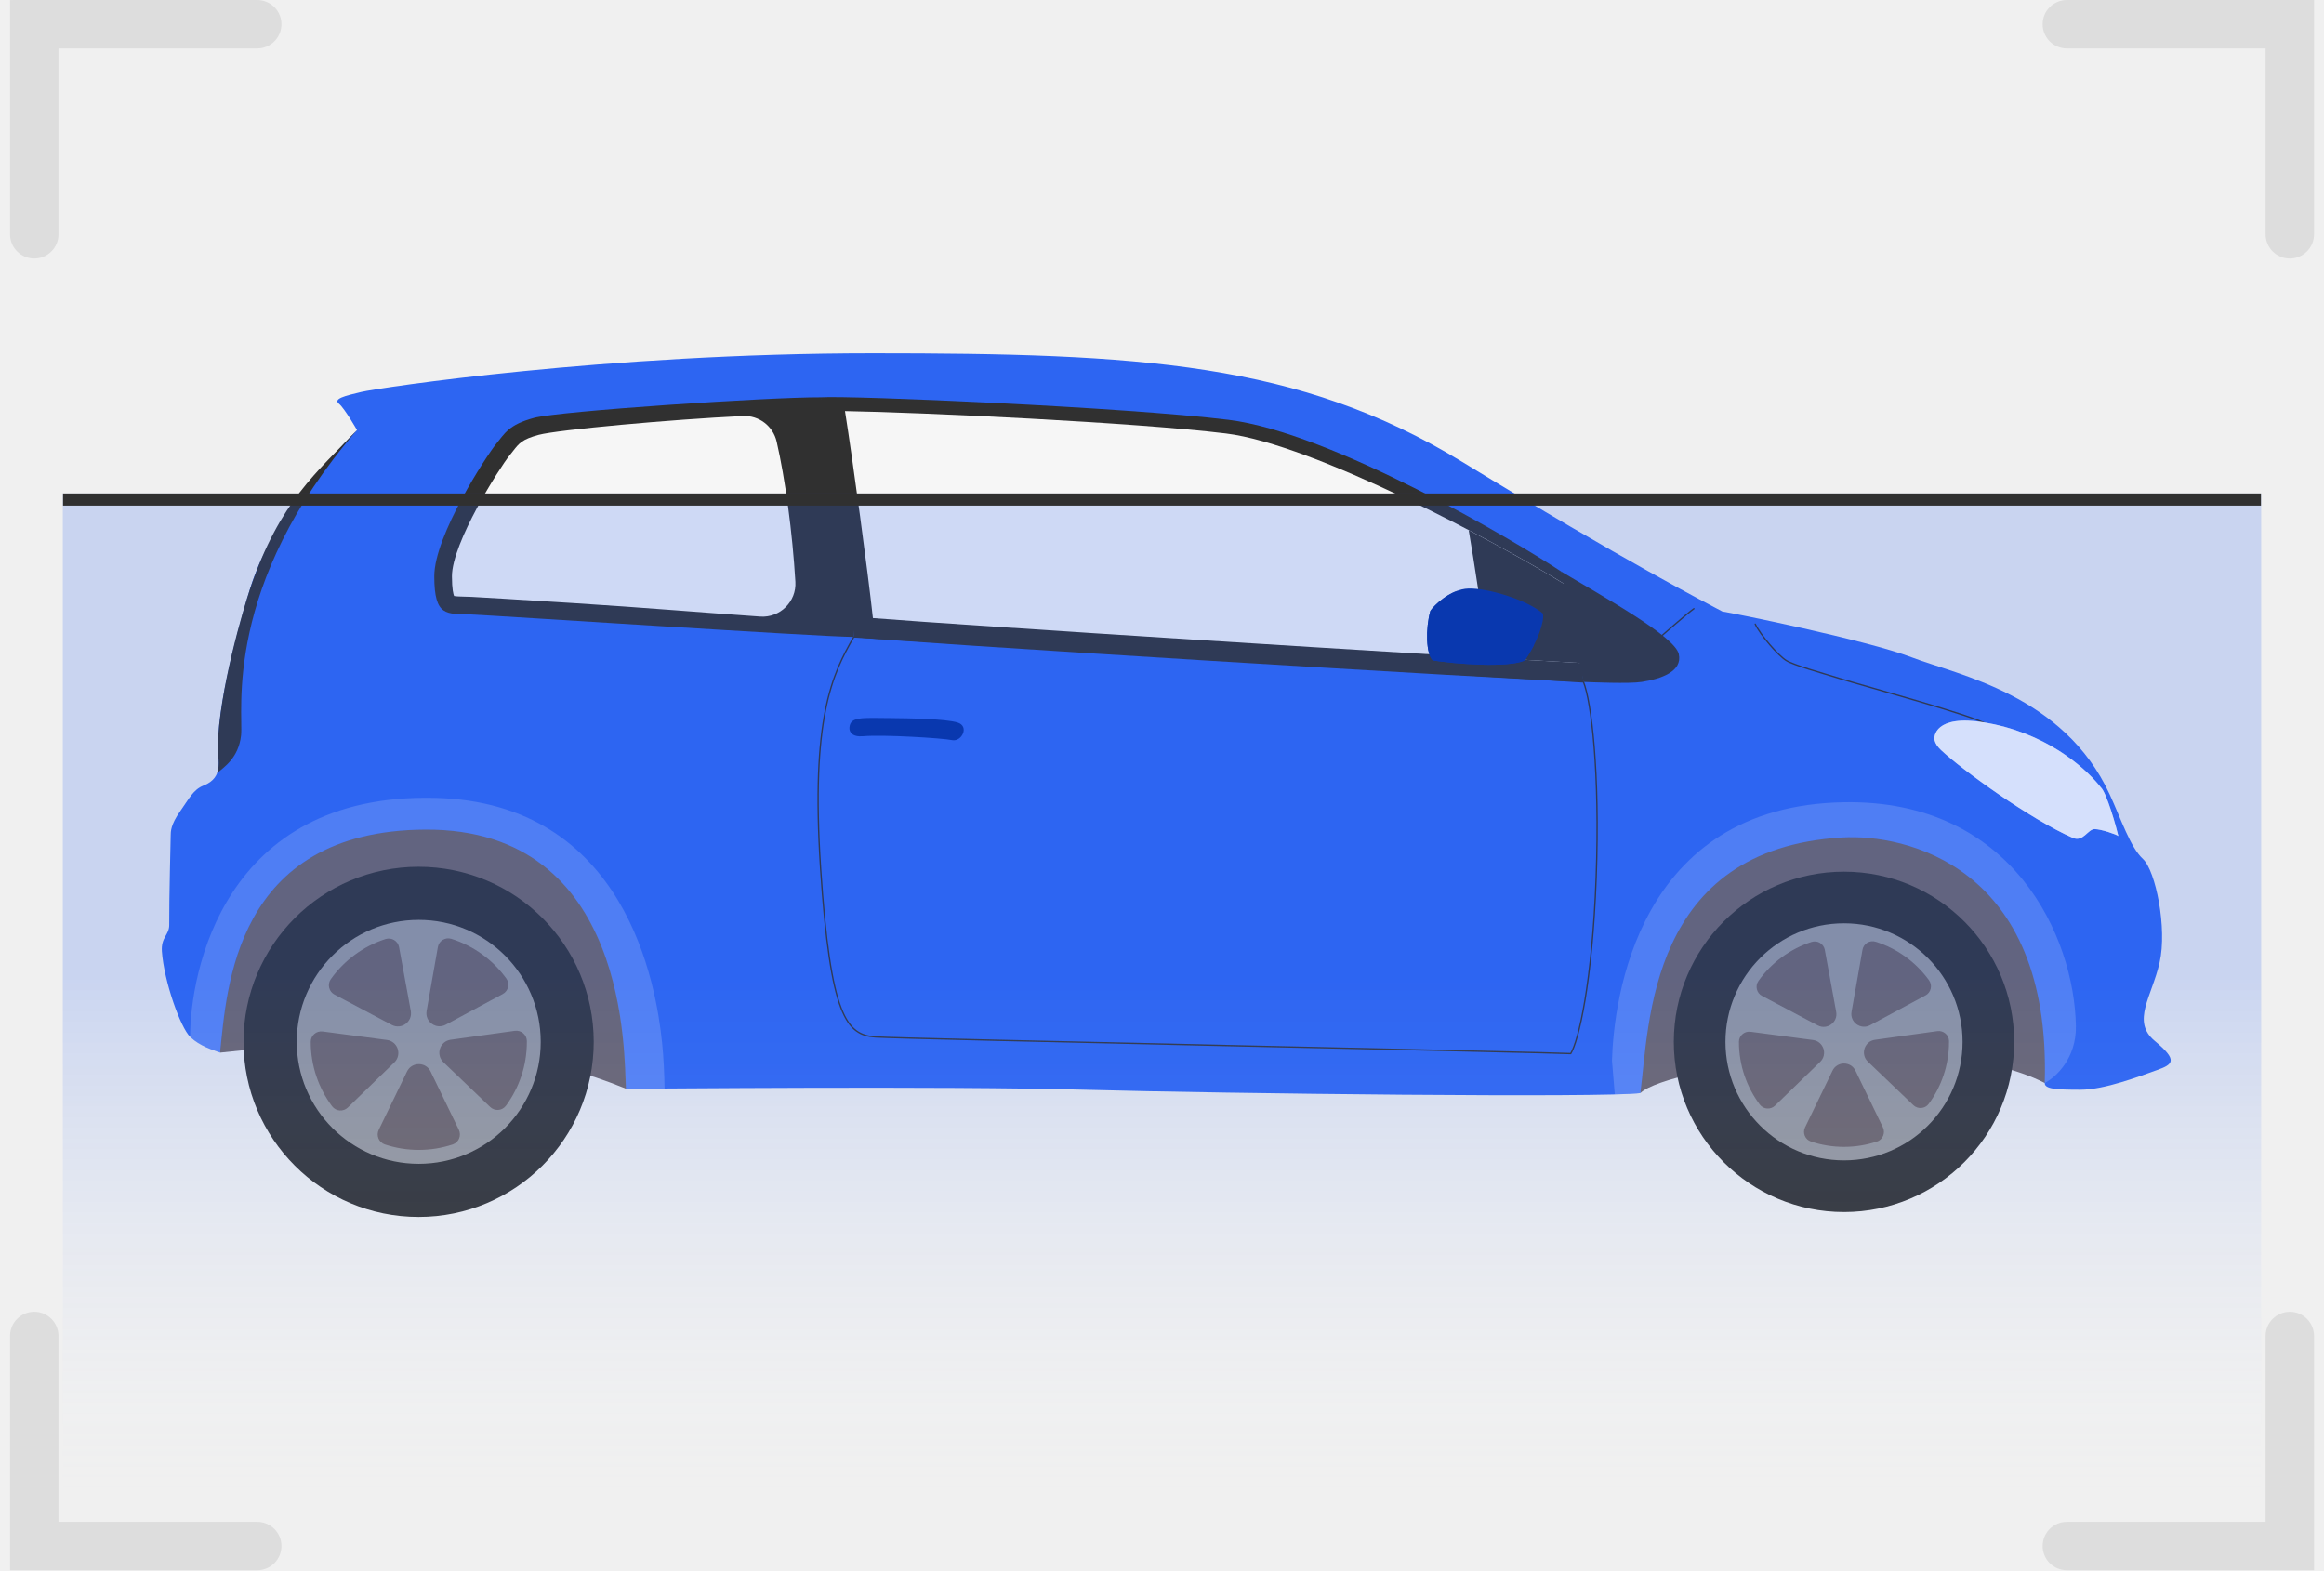
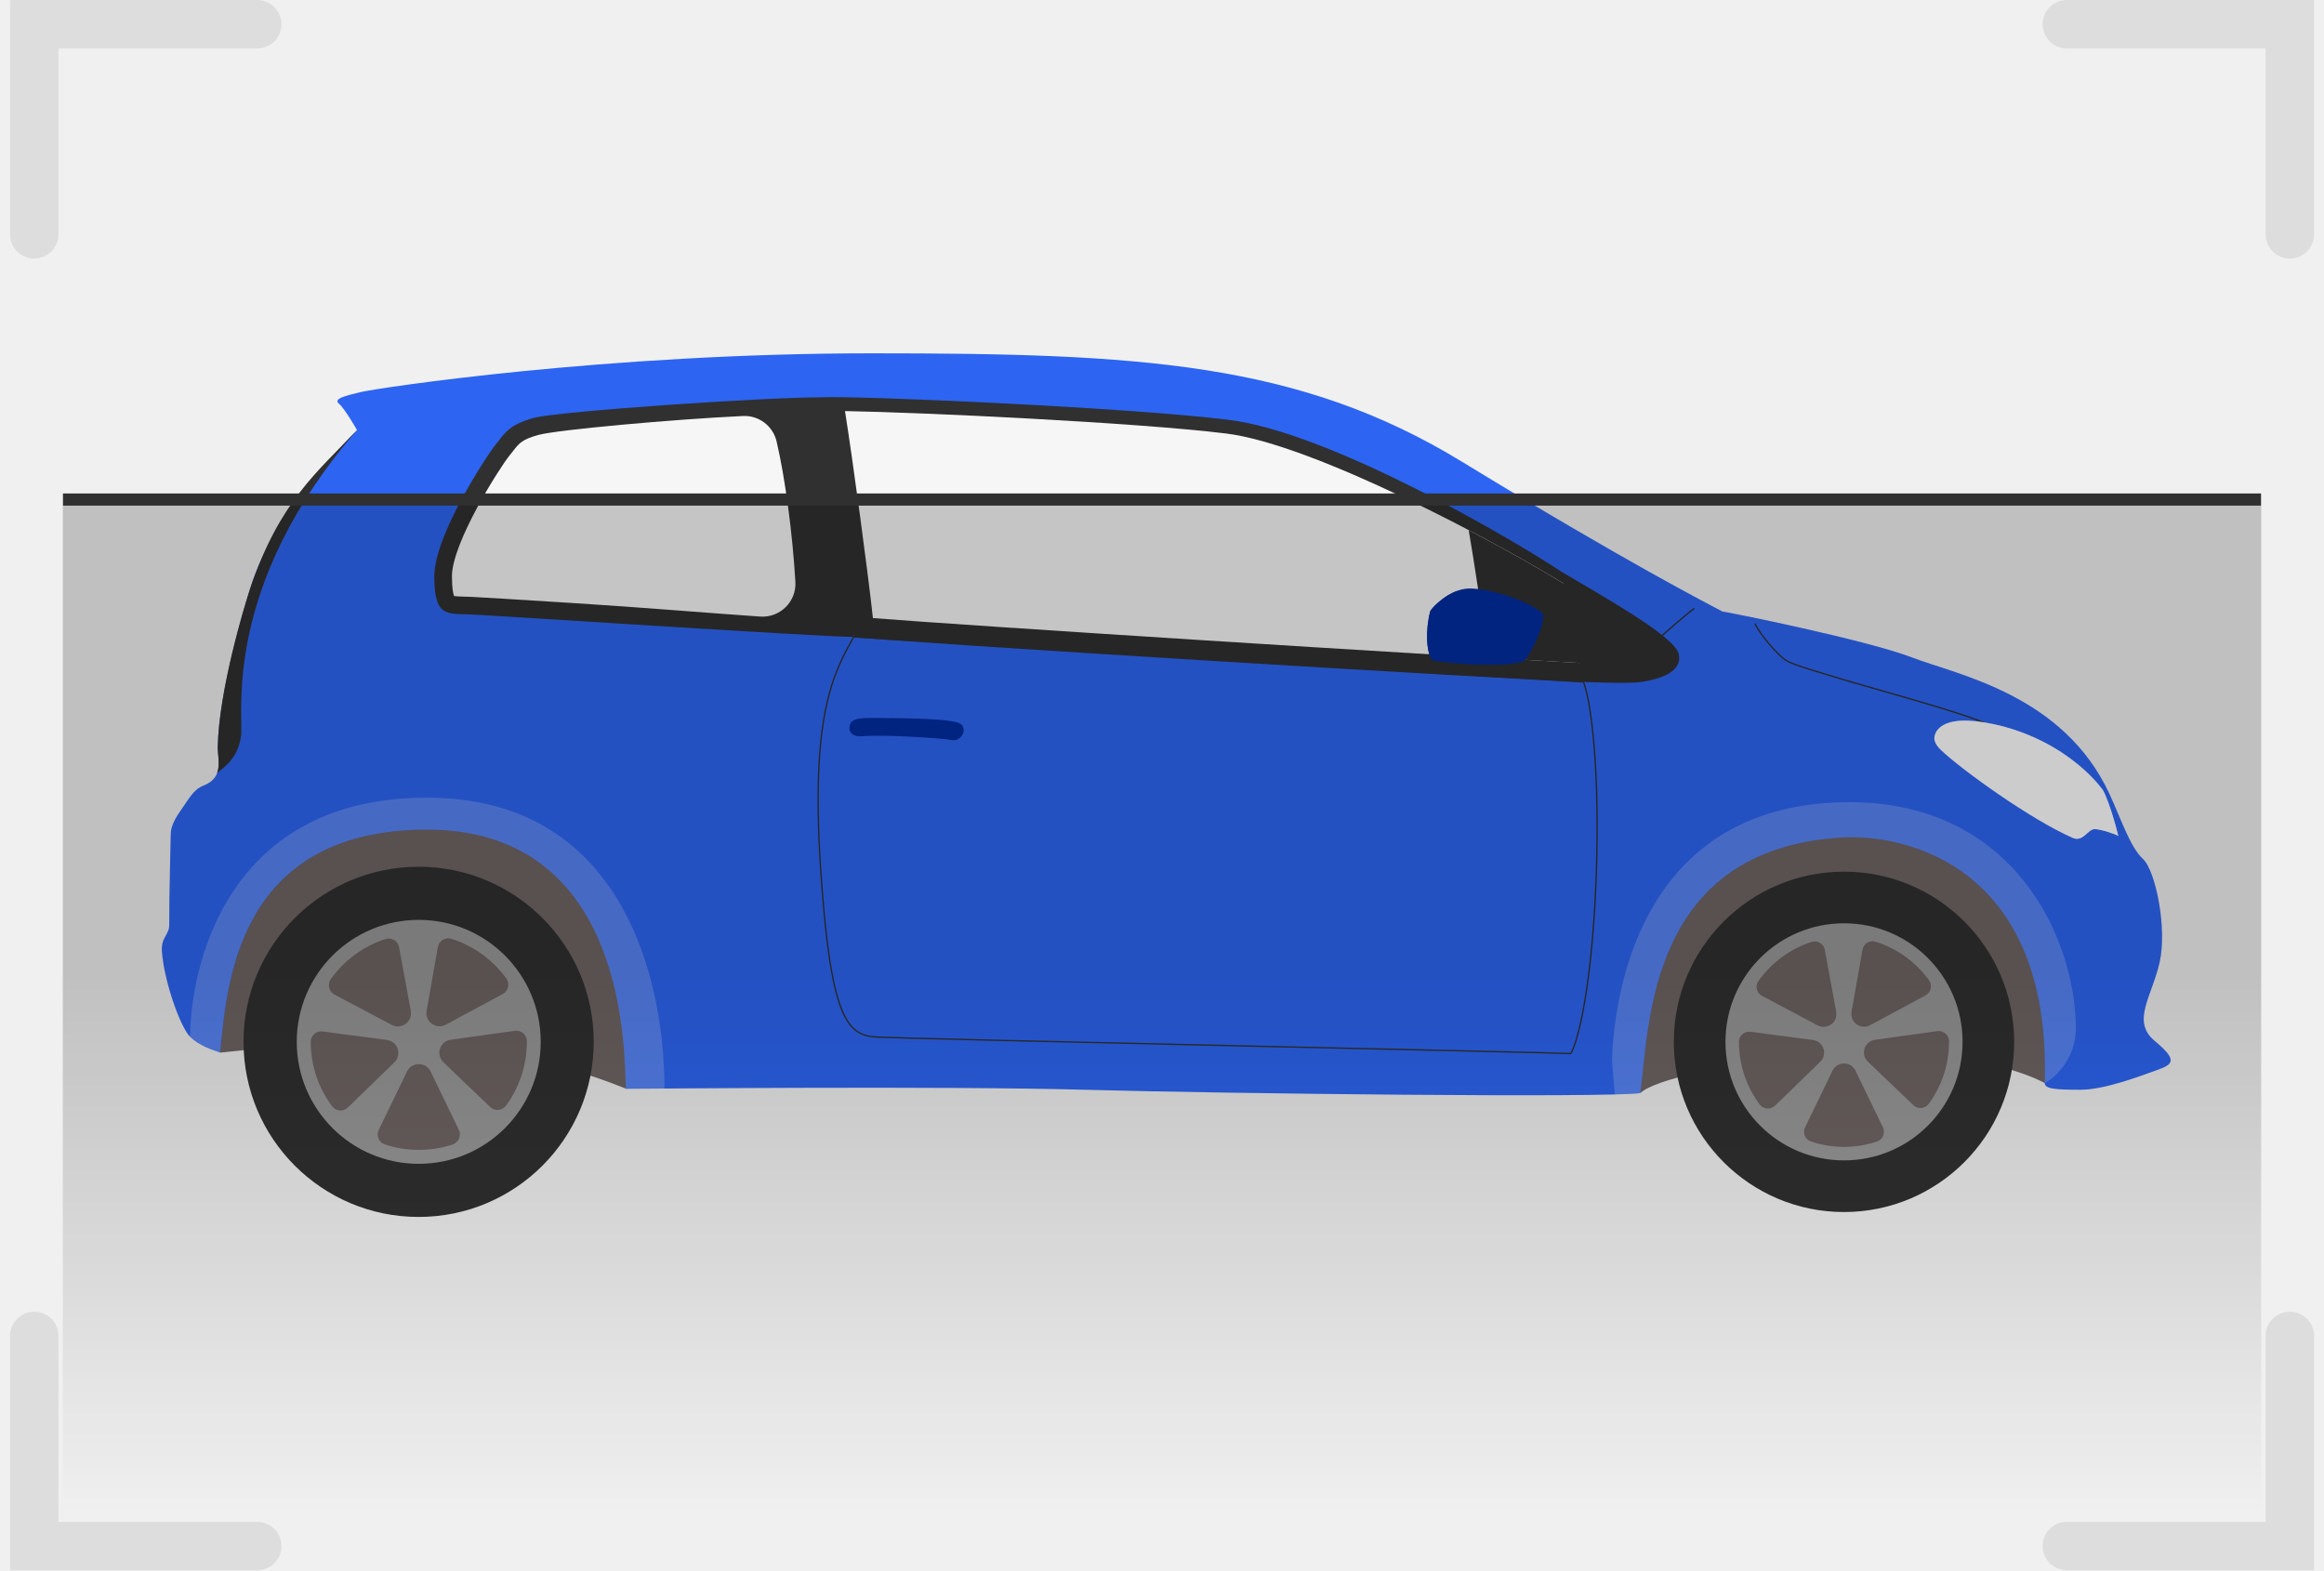
<svg xmlns="http://www.w3.org/2000/svg" width="148" height="100" viewBox="0 0 148 100" fill="none">
  <g id="Group 22">
    <g id="Group 29">
      <path id="Vector" d="M14.026 67.034C18.137 66.598 29.847 65.227 39.875 69.338C39.875 69.338 43.9 67.252 43.3 61.347C42.7 55.442 37.88 50.264 28.694 50.264C19.507 50.264 11.161 56.632 14.026 67.034Z" fill="#6F6464" />
      <path id="Vector_2" d="M104.466 69.612C106.165 67.913 123.217 65.363 130.218 68.971C130.218 68.971 134.242 67.762 132.771 60.392C131.3 53.023 126.787 49.907 118.113 49.657C109.439 49.407 103.381 56.831 103.109 61.076C102.837 65.32 104.466 69.612 104.466 69.612Z" fill="#6F6464" />
      <path id="Vector_3" d="M14.016 67.034C13.518 66.847 12.739 66.629 12.116 66.037C11.493 65.446 10.443 62.484 10.31 60.587C10.247 59.685 10.781 59.541 10.777 58.906C10.766 57.224 10.87 53.518 10.87 53.238C10.87 52.958 10.87 52.522 11.462 51.681C12.054 50.84 12.315 50.282 12.957 50.03C14.302 49.503 13.854 48.352 13.87 47.559C13.942 43.981 15.562 38.706 15.922 37.511C16.454 35.751 17.878 32.341 22.736 27.39C22.736 27.39 21.957 26.019 21.584 25.708C21.21 25.396 21.957 25.209 23.016 24.96C24.075 24.711 38.556 22.5 55.56 22.5C72.564 22.5 82.717 23.061 93.119 29.414C103.521 35.767 108.753 38.445 109.687 38.943C110.185 39.006 118.843 40.75 121.77 41.871C124.698 42.992 131.425 44.238 134.352 50.591C135.099 52.21 135.66 53.954 136.47 54.702C137.279 55.449 138.027 59.124 137.529 61.304C137.03 63.484 135.722 65.041 137.217 66.287C138.712 67.533 138.4 67.782 137.342 68.155C136.283 68.529 134.04 69.401 132.483 69.401C130.926 69.401 130.205 69.349 130.216 68.971C130.641 55.075 121.258 53.108 117.34 53.332C104.986 54.041 105.036 65.227 104.464 69.612C102.284 69.924 78.108 69.65 69.077 69.401C60.045 69.152 41.11 69.339 39.865 69.339C39.74 67.283 40.114 52.767 27.096 52.833C14.888 52.895 14.452 63.048 14.016 67.034Z" fill="#2D65F2" />
      <path id="Vector_4" d="M105.742 40.562C105.742 40.562 107.499 39.018 107.873 38.763" stroke="#303030" stroke-width="0.085" stroke-miterlimit="10" stroke-linecap="round" stroke-linejoin="round" />
      <path id="Vector_5" d="M111.781 39.748C112.124 40.469 113.245 41.746 113.743 42.058C114.242 42.369 115.954 42.836 117.262 43.241C118.57 43.646 125.92 45.647 126.512 46.126" stroke="#303030" stroke-width="0.085" stroke-miterlimit="10" stroke-linecap="round" stroke-linejoin="round" />
      <path id="Vector_6" d="M55.969 46.392C55.969 45.684 56.436 44.549 58.273 44.549C60.111 44.549 60.347 45.779 60.329 46.432C60.311 47.086 59.956 48.379 58.243 48.224C56.529 48.068 55.969 47.342 55.969 46.392Z" fill="#2D65F2" />
      <path id="Vector_7" d="M52.259 25.303C48.958 25.289 35.629 26.175 34.009 26.611C32.39 27.047 32.141 27.607 31.58 28.292C31.02 28.978 27.656 34.085 27.656 36.701C27.656 39.317 28.466 39.068 29.961 39.13C31.456 39.192 52.321 40.563 54.377 40.563C54.5 36.016 53.505 27.794 52.259 25.303Z" fill="#303030" />
      <path id="Vector_8" d="M50.653 37.053C50.728 38.313 49.675 39.352 48.416 39.266C45.248 39.051 40.883 38.68 36.469 38.404C33.013 38.187 30.516 38.031 30.012 38.01C29.865 38.004 29.725 38.001 29.592 37.998C29.361 37.992 29.055 37.985 28.917 37.955C28.874 37.852 28.781 37.537 28.781 36.701C28.781 34.567 31.832 29.76 32.452 29.003C32.529 28.908 32.601 28.816 32.672 28.725C33.06 28.227 33.254 27.976 34.305 27.694C35.497 27.373 42.764 26.709 47.315 26.493C48.33 26.445 49.23 27.132 49.459 28.122C50.006 30.485 50.469 33.942 50.653 37.053Z" fill="#F6F6F6" />
      <path id="Vector_9" d="M99.685 37.235C99.578 36.828 99.482 36.525 99.408 36.39C96.605 34.521 84.833 27.545 78.231 26.735C71.629 25.926 54.251 25.178 52.258 25.303C52.569 26.797 54.313 38.819 54.376 40.563C56.68 40.874 96.418 43.303 100.841 43.428C100.816 43.144 100.759 42.721 100.681 42.223C100.422 40.702 99.855 38.587 99.685 37.235Z" fill="#303030" />
      <path id="Vector_10" d="M99.693 37.234C95.403 34.559 83.662 28.292 78.079 27.607C72.331 26.902 58.63 26.259 53.812 26.179C54.313 29.335 55.276 36.453 55.59 39.362C61.381 39.828 90.59 41.691 100.689 42.223C100.452 40.706 100.02 38.477 99.693 37.234Z" fill="#F6F6F6" />
      <path id="Vector_11" d="M99.688 37.235C98.279 36.356 96.066 35.09 93.531 33.761C93.825 35.488 94.549 39.903 94.653 41.884C97.027 42.023 99.093 42.14 100.685 42.224C100.448 40.706 100.016 38.478 99.688 37.235Z" fill="#303030" />
      <path id="Vector_12" d="M91.089 38.912C91.245 38.632 92.347 37.511 93.524 37.48C94.702 37.448 97.193 38.165 98.252 39.068C98.377 39.535 97.917 40.907 97.101 42.057C96.072 42.556 92.553 42.276 91.245 42.057C90.811 41.655 90.778 40.033 91.089 38.912Z" fill="#002D9F" />
      <path id="Vector_13" d="M91.338 40.687C91.307 40.5 91.307 39.224 91.338 38.943C91.369 38.664 92.21 37.915 92.841 37.612C91.948 37.922 91.214 38.687 91.089 38.912C90.778 40.033 90.811 41.655 91.245 42.057C92.553 42.275 96.072 42.556 97.101 42.057C97.326 41.739 97.523 41.405 97.689 41.078C95.771 41.132 91.819 40.94 91.338 40.687Z" fill="#002D9F" />
      <path id="Vector_14" d="M99.406 36.389C102.178 38.04 106.662 40.532 106.912 41.653C107.161 42.774 105.759 43.241 104.545 43.428C103.737 43.552 101.373 43.447 100.839 43.428L99.406 36.389Z" fill="#303030" />
      <path id="Vector_15" d="M99.562 37.16C101.279 38.214 104.98 40.874 105.354 41.217C105.728 41.559 105.894 41.809 105.582 42.079C105.271 42.349 104.73 42.336 103.92 42.336C103.111 42.336 101.265 42.255 100.592 42.219L99.562 37.16Z" fill="#303030" />
      <path id="Vector_16" d="M54.374 40.563C53.004 42.93 51.633 45.733 52.256 55.262C52.879 64.792 53.938 65.913 55.744 66.038C57.551 66.163 99.469 67.034 100.029 67.097C100.528 66.287 101.4 62.612 101.649 55.885C101.898 49.159 101.335 44.651 100.839 43.428L54.374 40.563Z" stroke="#303030" stroke-width="0.085" stroke-miterlimit="10" stroke-linecap="round" stroke-linejoin="round" />
      <path id="Vector_17" d="M54.096 46.324C54.071 46.603 54.252 46.947 54.968 46.885C56.24 46.774 59.99 47.001 60.636 47.134C61.243 47.258 61.757 46.25 60.978 46.013C60.2 45.775 57.865 45.743 56.712 45.732C54.843 45.715 54.158 45.639 54.096 46.324Z" fill="#002D9F" />
      <path id="Vector_18" opacity="0.45" d="M133.784 50.139C133.043 49.193 130.819 46.959 126.992 46.125C123.436 45.351 123.156 46.734 123.19 47.085C123.192 47.1 123.194 47.115 123.197 47.13C123.198 47.136 123.2 47.142 123.202 47.147C123.25 47.343 123.378 47.544 123.601 47.757C124.94 49.033 129.362 52.21 132.009 53.362C132.657 53.644 132.967 52.802 133.387 52.802C133.808 52.802 134.812 53.152 134.905 53.245C134.789 52.732 134.158 50.466 133.784 50.139Z" fill="white" />
      <path id="Vector_19" d="M133.784 50.139C133.043 49.193 130.819 46.959 126.992 46.125C123.436 45.351 123.156 46.734 123.19 47.085C123.192 47.1 123.194 47.115 123.197 47.13C123.198 47.136 123.2 47.142 123.202 47.147C123.25 47.343 123.378 47.544 123.601 47.757C124.94 49.033 129.362 52.21 132.009 53.362C132.657 53.644 132.967 52.802 133.387 52.802C133.808 52.802 134.812 53.152 134.905 53.245C134.789 52.732 134.158 50.466 133.784 50.139Z" fill="white" />
      <path id="Vector_20" d="M15.921 37.51C15.524 38.694 13.94 43.98 13.868 47.558C13.858 48.057 14.031 48.696 13.828 49.233H13.829C14.233 48.877 15.198 48.286 15.354 46.822C15.51 45.359 14.16 37.313 22.735 27.389C20.25 30.029 17.802 31.909 15.921 37.51Z" fill="#303030" />
      <path id="Vector_21" opacity="0.2" d="M42.162 66.38C41.789 62.798 39.917 51.076 27.65 50.809C14.194 50.516 12.109 61.989 12.109 66.037C12.732 66.629 13.511 66.847 14.009 67.034C14.445 63.047 14.881 52.895 27.089 52.832C40.107 52.766 39.733 67.283 39.858 69.338C40.096 69.338 40.983 69.331 42.322 69.322C42.306 68.333 42.26 67.317 42.162 66.38Z" fill="white" />
      <path id="Vector_22" opacity="0.2" d="M117.44 51.089C104.22 51.307 102.771 63.733 102.656 67.539L102.835 69.699C103.641 69.677 104.205 69.649 104.462 69.612C105.035 65.227 104.984 54.041 117.338 53.332C121.256 53.108 130.639 55.075 130.215 68.971C130.937 68.602 132.235 67.377 132.201 65.349C132.107 59.666 128.19 50.911 117.44 51.089Z" fill="white" />
      <path id="Vector_23" d="M117.431 77.187C123.417 77.187 128.269 72.334 128.269 66.349C128.269 60.363 123.417 55.511 117.431 55.511C111.446 55.511 106.594 60.363 106.594 66.349C106.594 72.334 111.446 77.187 117.431 77.187Z" fill="#303030" />
      <path id="Vector_24" d="M117.433 73.899C121.603 73.899 124.983 70.519 124.983 66.349C124.983 62.179 121.603 58.799 117.433 58.799C113.263 58.799 109.883 62.179 109.883 66.349C109.883 70.519 113.263 73.899 117.433 73.899Z" fill="#999999" />
      <path id="Vector_25" d="M119.098 65.288L122.627 63.387C122.974 63.2 123.08 62.749 122.849 62.43C122.017 61.282 120.831 60.409 119.45 59.972C119.074 59.853 118.678 60.094 118.61 60.482L117.913 64.432C117.795 65.101 118.501 65.61 119.098 65.288ZM116.934 64.436L116.21 60.49C116.139 60.102 115.742 59.864 115.367 59.985C113.99 60.432 112.809 61.313 111.985 62.468C111.756 62.788 111.865 63.238 112.213 63.422L115.755 65.3C116.355 65.618 117.057 65.103 116.934 64.436ZM116.7 68.186L114.952 71.795C114.78 72.149 114.957 72.576 115.33 72.699C115.991 72.918 116.697 73.037 117.431 73.037C118.165 73.037 118.871 72.918 119.531 72.699C119.904 72.576 120.081 72.149 119.91 71.795L118.162 68.186C117.866 67.575 116.995 67.575 116.7 68.186ZM123.375 65.666L119.403 66.219C118.731 66.312 118.463 67.14 118.953 67.61L121.85 70.383C122.132 70.654 122.592 70.619 122.824 70.304C123.638 69.196 124.119 67.829 124.119 66.349C124.119 66.332 124.119 66.316 124.119 66.299C124.115 65.908 123.762 65.612 123.375 65.666ZM115.457 66.232L111.48 65.707C111.094 65.656 110.743 65.953 110.742 66.342C110.742 66.344 110.742 66.347 110.742 66.349C110.742 67.845 111.234 69.226 112.065 70.34C112.299 70.654 112.759 70.686 113.04 70.413L115.917 67.62C116.404 67.147 116.13 66.321 115.457 66.232Z" fill="#6F6464" />
      <path id="Vector_26" d="M26.659 77.5C32.818 77.5 37.81 72.508 37.81 66.349C37.81 60.191 32.818 55.198 26.659 55.198C20.5 55.198 15.508 60.191 15.508 66.349C15.508 72.508 20.5 77.5 26.659 77.5Z" fill="#303030" />
      <path id="Vector_27" d="M26.667 74.117C30.957 74.117 34.435 70.639 34.435 66.349C34.435 62.059 30.957 58.581 26.667 58.581C22.377 58.581 18.898 62.059 18.898 66.349C18.898 70.639 22.377 74.117 26.667 74.117Z" fill="#999999" />
      <path id="Vector_28" d="M28.387 65.257L32.018 63.301C32.375 63.108 32.484 62.645 32.246 62.317C31.39 61.136 30.169 60.237 28.748 59.788C28.361 59.665 27.955 59.913 27.884 60.313L27.168 64.377C27.046 65.064 27.772 65.589 28.387 65.257ZM26.16 64.38L25.415 60.32C25.342 59.921 24.934 59.676 24.548 59.801C23.13 60.26 21.915 61.167 21.067 62.355C20.832 62.685 20.944 63.148 21.302 63.338L24.947 65.269C25.564 65.597 26.287 65.067 26.16 64.38ZM25.919 68.239L24.12 71.952C23.944 72.316 24.126 72.755 24.509 72.883C25.189 73.108 25.916 73.231 26.671 73.231C27.426 73.231 28.152 73.108 28.832 72.883C29.216 72.755 29.398 72.316 29.221 71.952L27.423 68.239C27.119 67.61 26.223 67.61 25.919 68.239ZM32.788 65.646L28.7 66.215C28.008 66.311 27.733 67.163 28.237 67.646L31.217 70.5C31.509 70.779 31.982 70.743 32.22 70.418C33.058 69.278 33.552 67.871 33.552 66.349C33.552 66.332 33.552 66.314 33.552 66.297C33.549 65.895 33.186 65.591 32.788 65.646ZM24.641 66.229L20.549 65.689C20.151 65.636 19.789 65.941 19.789 66.341C19.789 66.344 19.789 66.346 19.789 66.349C19.789 67.888 20.295 69.309 21.15 70.455C21.391 70.779 21.864 70.812 22.154 70.531L25.113 67.657C25.614 67.17 25.333 66.32 24.641 66.229Z" fill="#6F6464" />
    </g>
    <path id="Vector (Stroke)" fill-rule="evenodd" clip-rule="evenodd" d="M144.281 0.001V0H147.366V14.923C147.366 15.775 146.675 16.466 145.823 16.466C144.972 16.466 144.281 15.775 144.281 14.923V3.086H131.624C130.772 3.086 130.082 2.395 130.082 1.544C130.082 0.692 130.772 0.001 131.624 0.001H144.281ZM3.725 3.086H16.382C17.234 3.086 17.924 2.395 17.924 1.544C17.924 0.692 17.234 0.001 16.382 0.001H2.183L0.641 0.002V14.924C0.641 15.775 1.331 16.466 2.183 16.466C3.034 16.466 3.725 15.775 3.725 14.924V3.086ZM2.183 83.536C3.034 83.536 3.725 84.226 3.725 85.078V96.916H16.382C17.234 96.916 17.924 97.606 17.924 98.458C17.924 99.309 17.234 100 16.382 100L0.641 100V85.078C0.641 84.226 1.331 83.536 2.183 83.536ZM145.823 83.536C146.675 83.536 147.366 84.226 147.366 85.078V100L131.624 100C130.772 100 130.082 99.31 130.082 98.458C130.082 97.606 130.772 96.916 131.624 96.916H144.281V85.078C144.281 84.226 144.972 83.536 145.823 83.536Z" fill="#DDDDDD" />
    <g id="Rectangle 34631020">
      <mask id="path-30-inside-1_3271_20634" fill="white">
        <path d="M4 31.428H144V96.428H4V31.428Z" />
      </mask>
      <path d="M4 31.428H144V96.428H4V31.428Z" fill="url(#paint0_linear_3271_20634)" fill-opacity="0.2" />
      <path d="M4 32.2H144V30.657H4V32.2Z" fill="#303030" mask="url(#path-30-inside-1_3271_20634)" />
    </g>
  </g>
  <defs>
    <linearGradient id="paint0_linear_3271_20634" x1="74" y1="31.428" x2="74" y2="96.428" gradientUnits="userSpaceOnUse">
-       <stop offset="0.471" stop-color="#2D65F2" />
-       <stop offset="1" stop-color="white" stop-opacity="0" />
+       <stop offset="0.471" stopColor="#2D65F2" />
+       <stop offset="1" stopColor="white" stop-opacity="0" />
    </linearGradient>
  </defs>
</svg>
